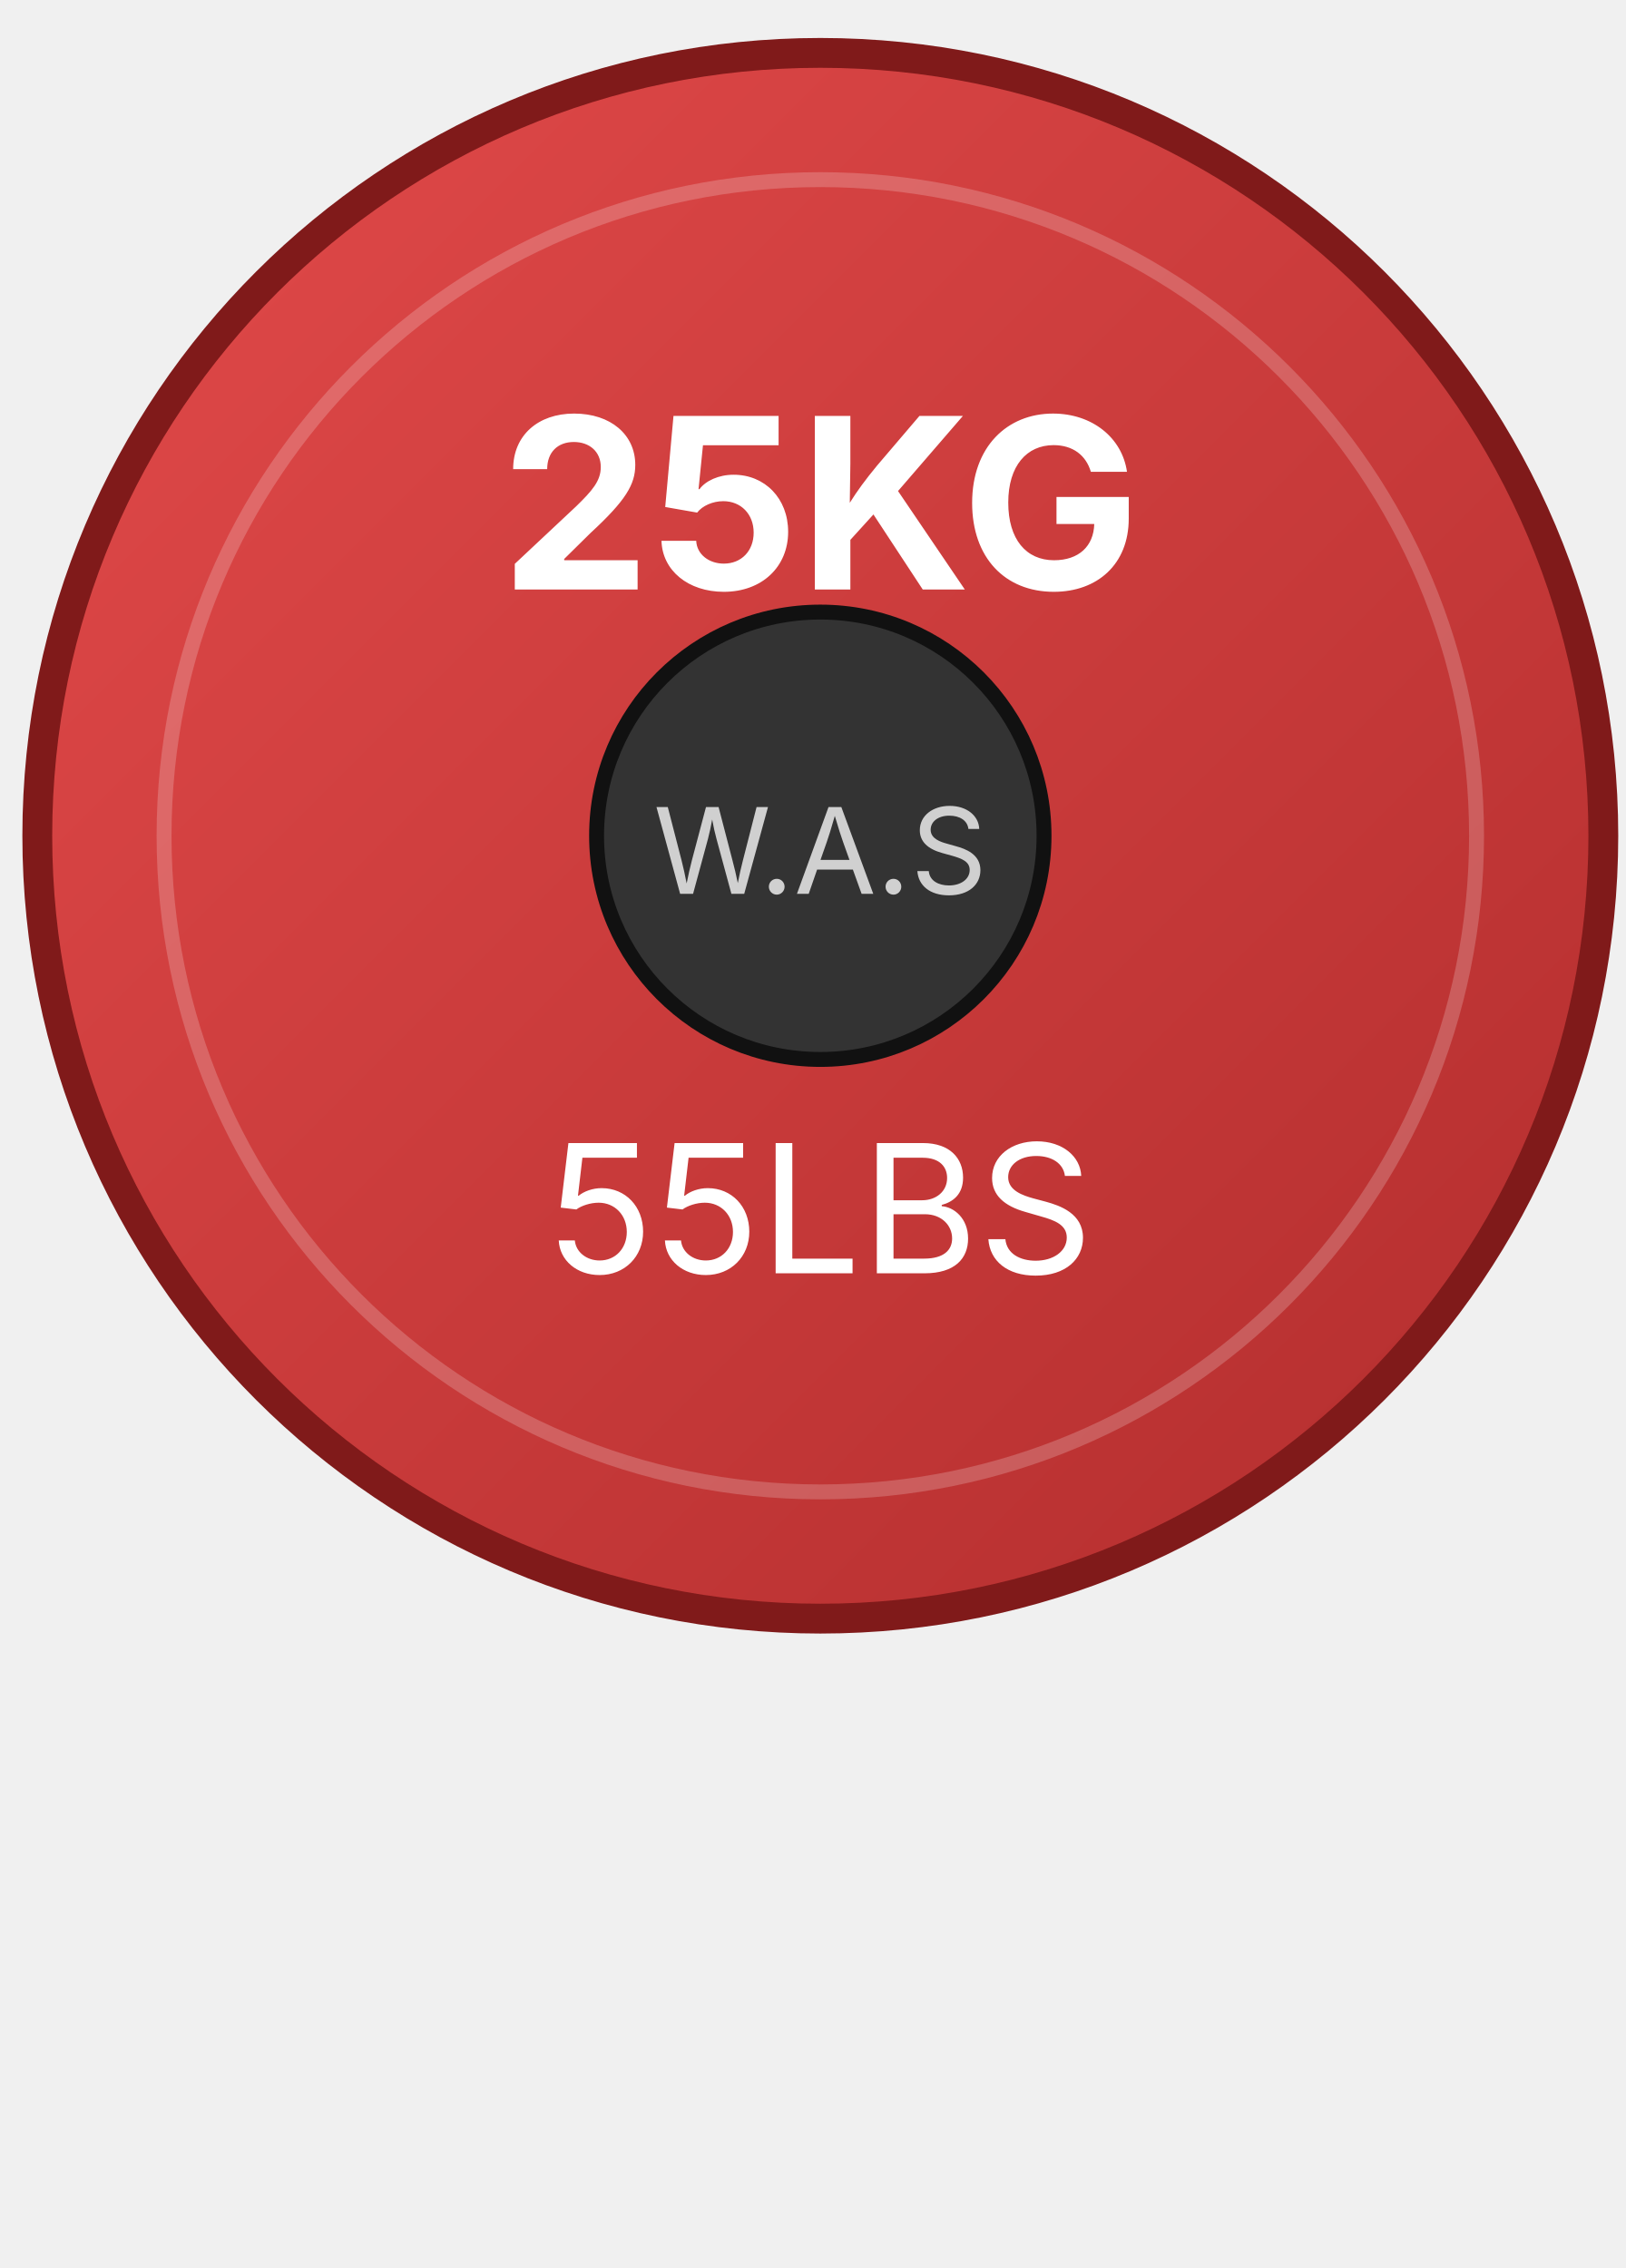
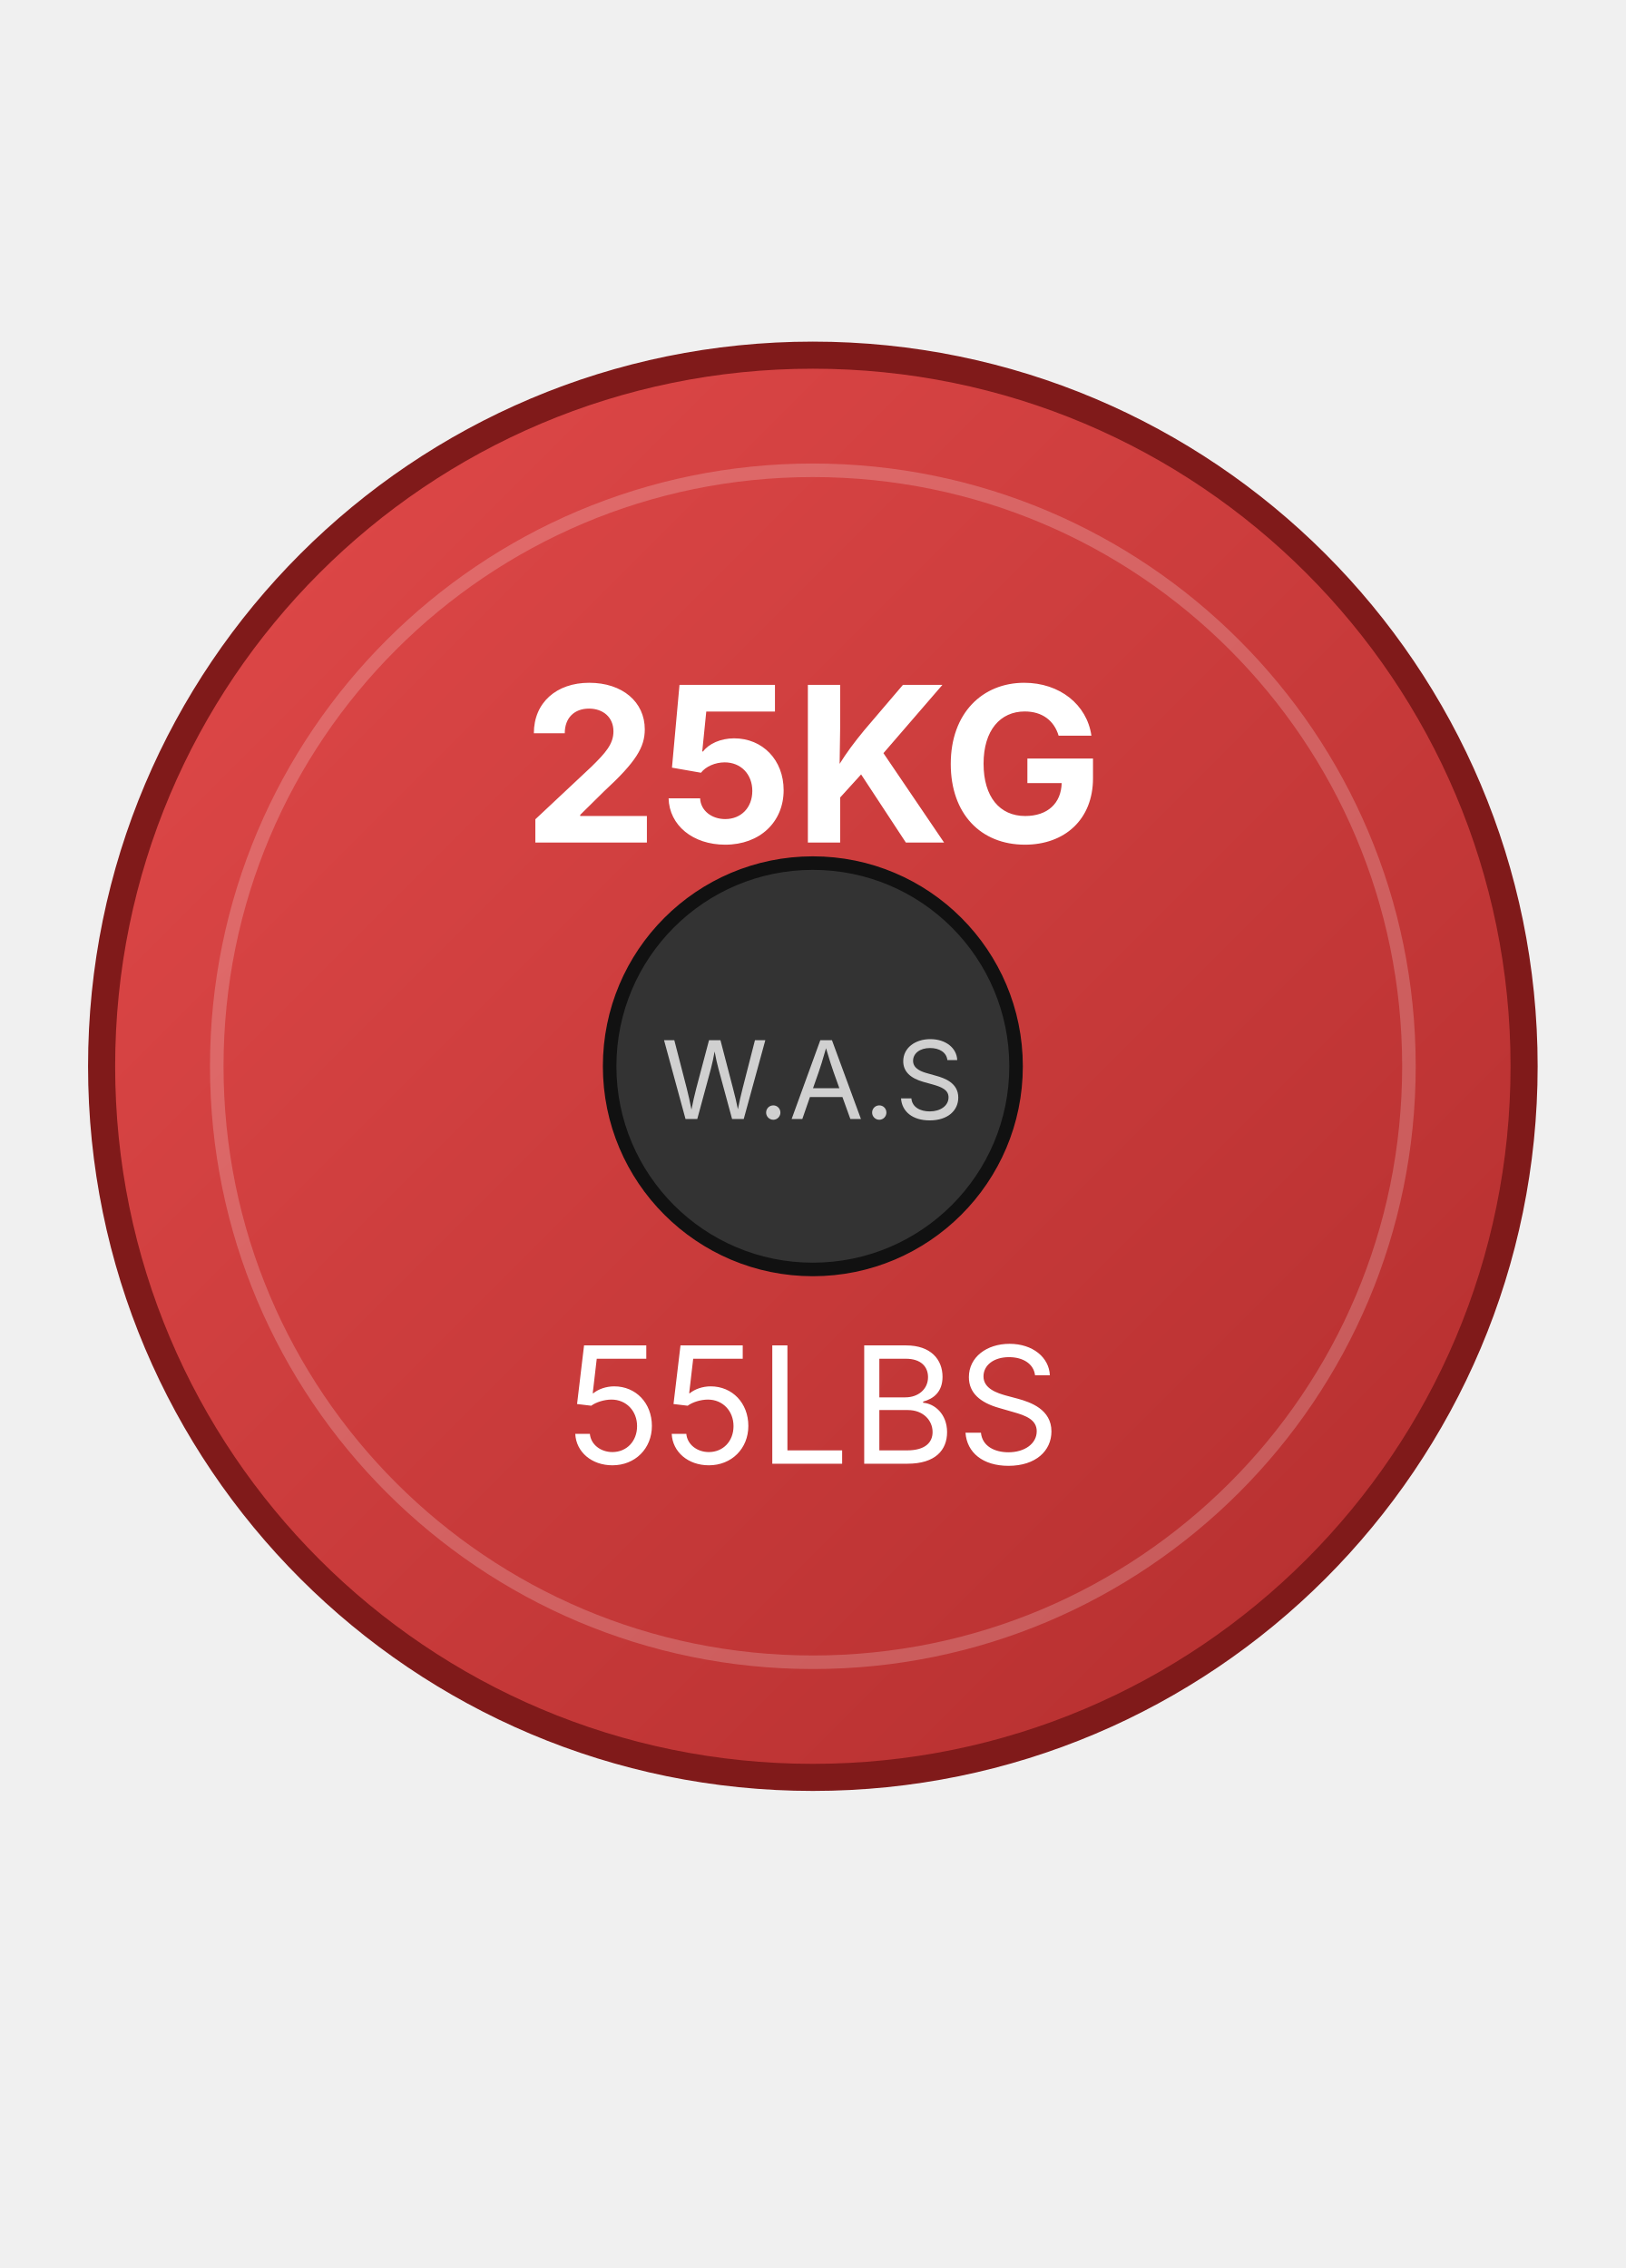
- <svg xmlns="http://www.w3.org/2000/svg" width="215" height="300" viewBox="-10 -10 218 300" fill="none">
+ <svg xmlns="http://www.w3.org/2000/svg" width="215" height="300" viewBox="-20 -10 240 240" fill="none">
  <defs>
    <linearGradient id="plateGradient" x1="0%" y1="0%" x2="100%" y2="100%">
      <stop offset="0%" style="stop-color:#E24A4A;stop-opacity:1" />
      <stop offset="100%" style="stop-color:#B22D2D;stop-opacity:1" />
    </linearGradient>
  </defs>
  <circle cx="100" cy="100" r="105" fill="url(#plateGradient)" stroke="#801A1A" stroke-width="4" />
  <circle cx="100" cy="100" r="88" fill="none" stroke="#FFFFFF" stroke-opacity="0.2" stroke-width="2" />
  <circle cx="100" cy="100" r="30" fill="#333333" stroke="#111111" stroke-width="2" />
  <text x="100" y="55" font-family="Inter, sans-serif" font-size="32" font-weight="bold" fill="#FFFFFF" text-anchor="middle" dominant-baseline="middle">
    25KG
  </text>
  <text x="100" y="102" font-family="Inter, sans-serif" font-size="16" fill="#D0D0D0" text-anchor="middle" dominant-baseline="middle">
    W.A.S
  </text>
  <text x="100" y="150" font-family="Inter, sans-serif" font-size="24" fill="#FFFFFF" text-anchor="middle" dominant-baseline="middle">
    55LBS
  </text>
</svg>
